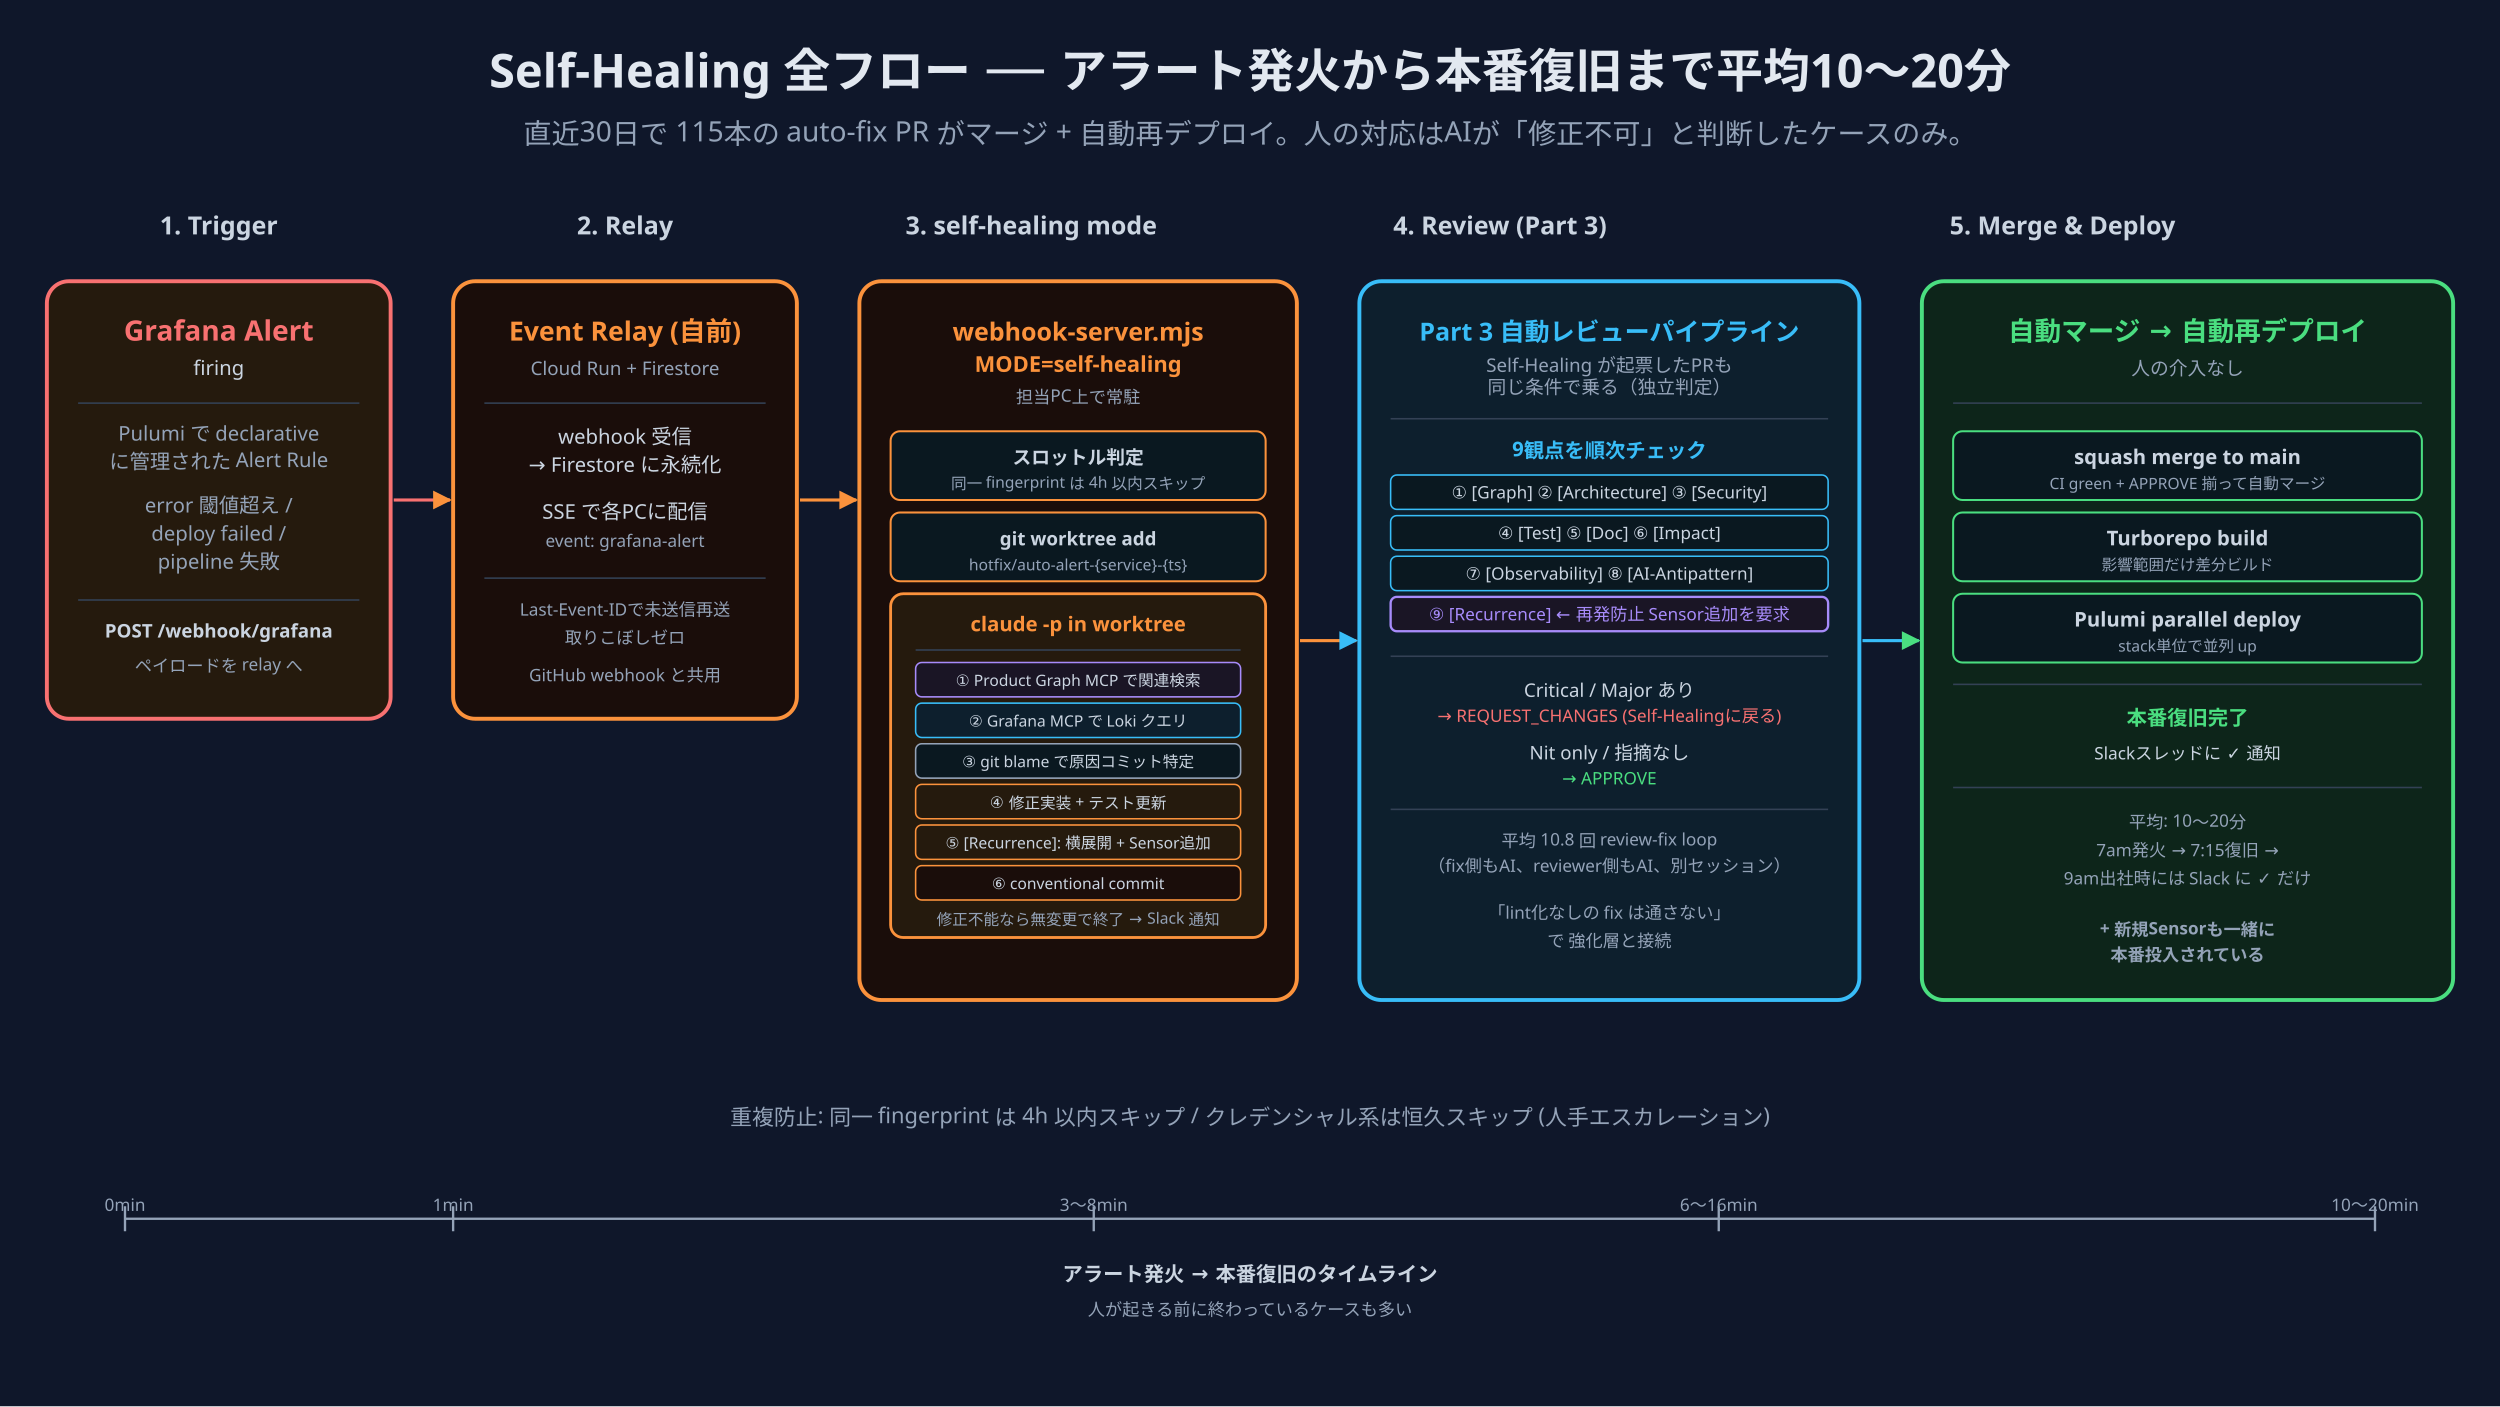
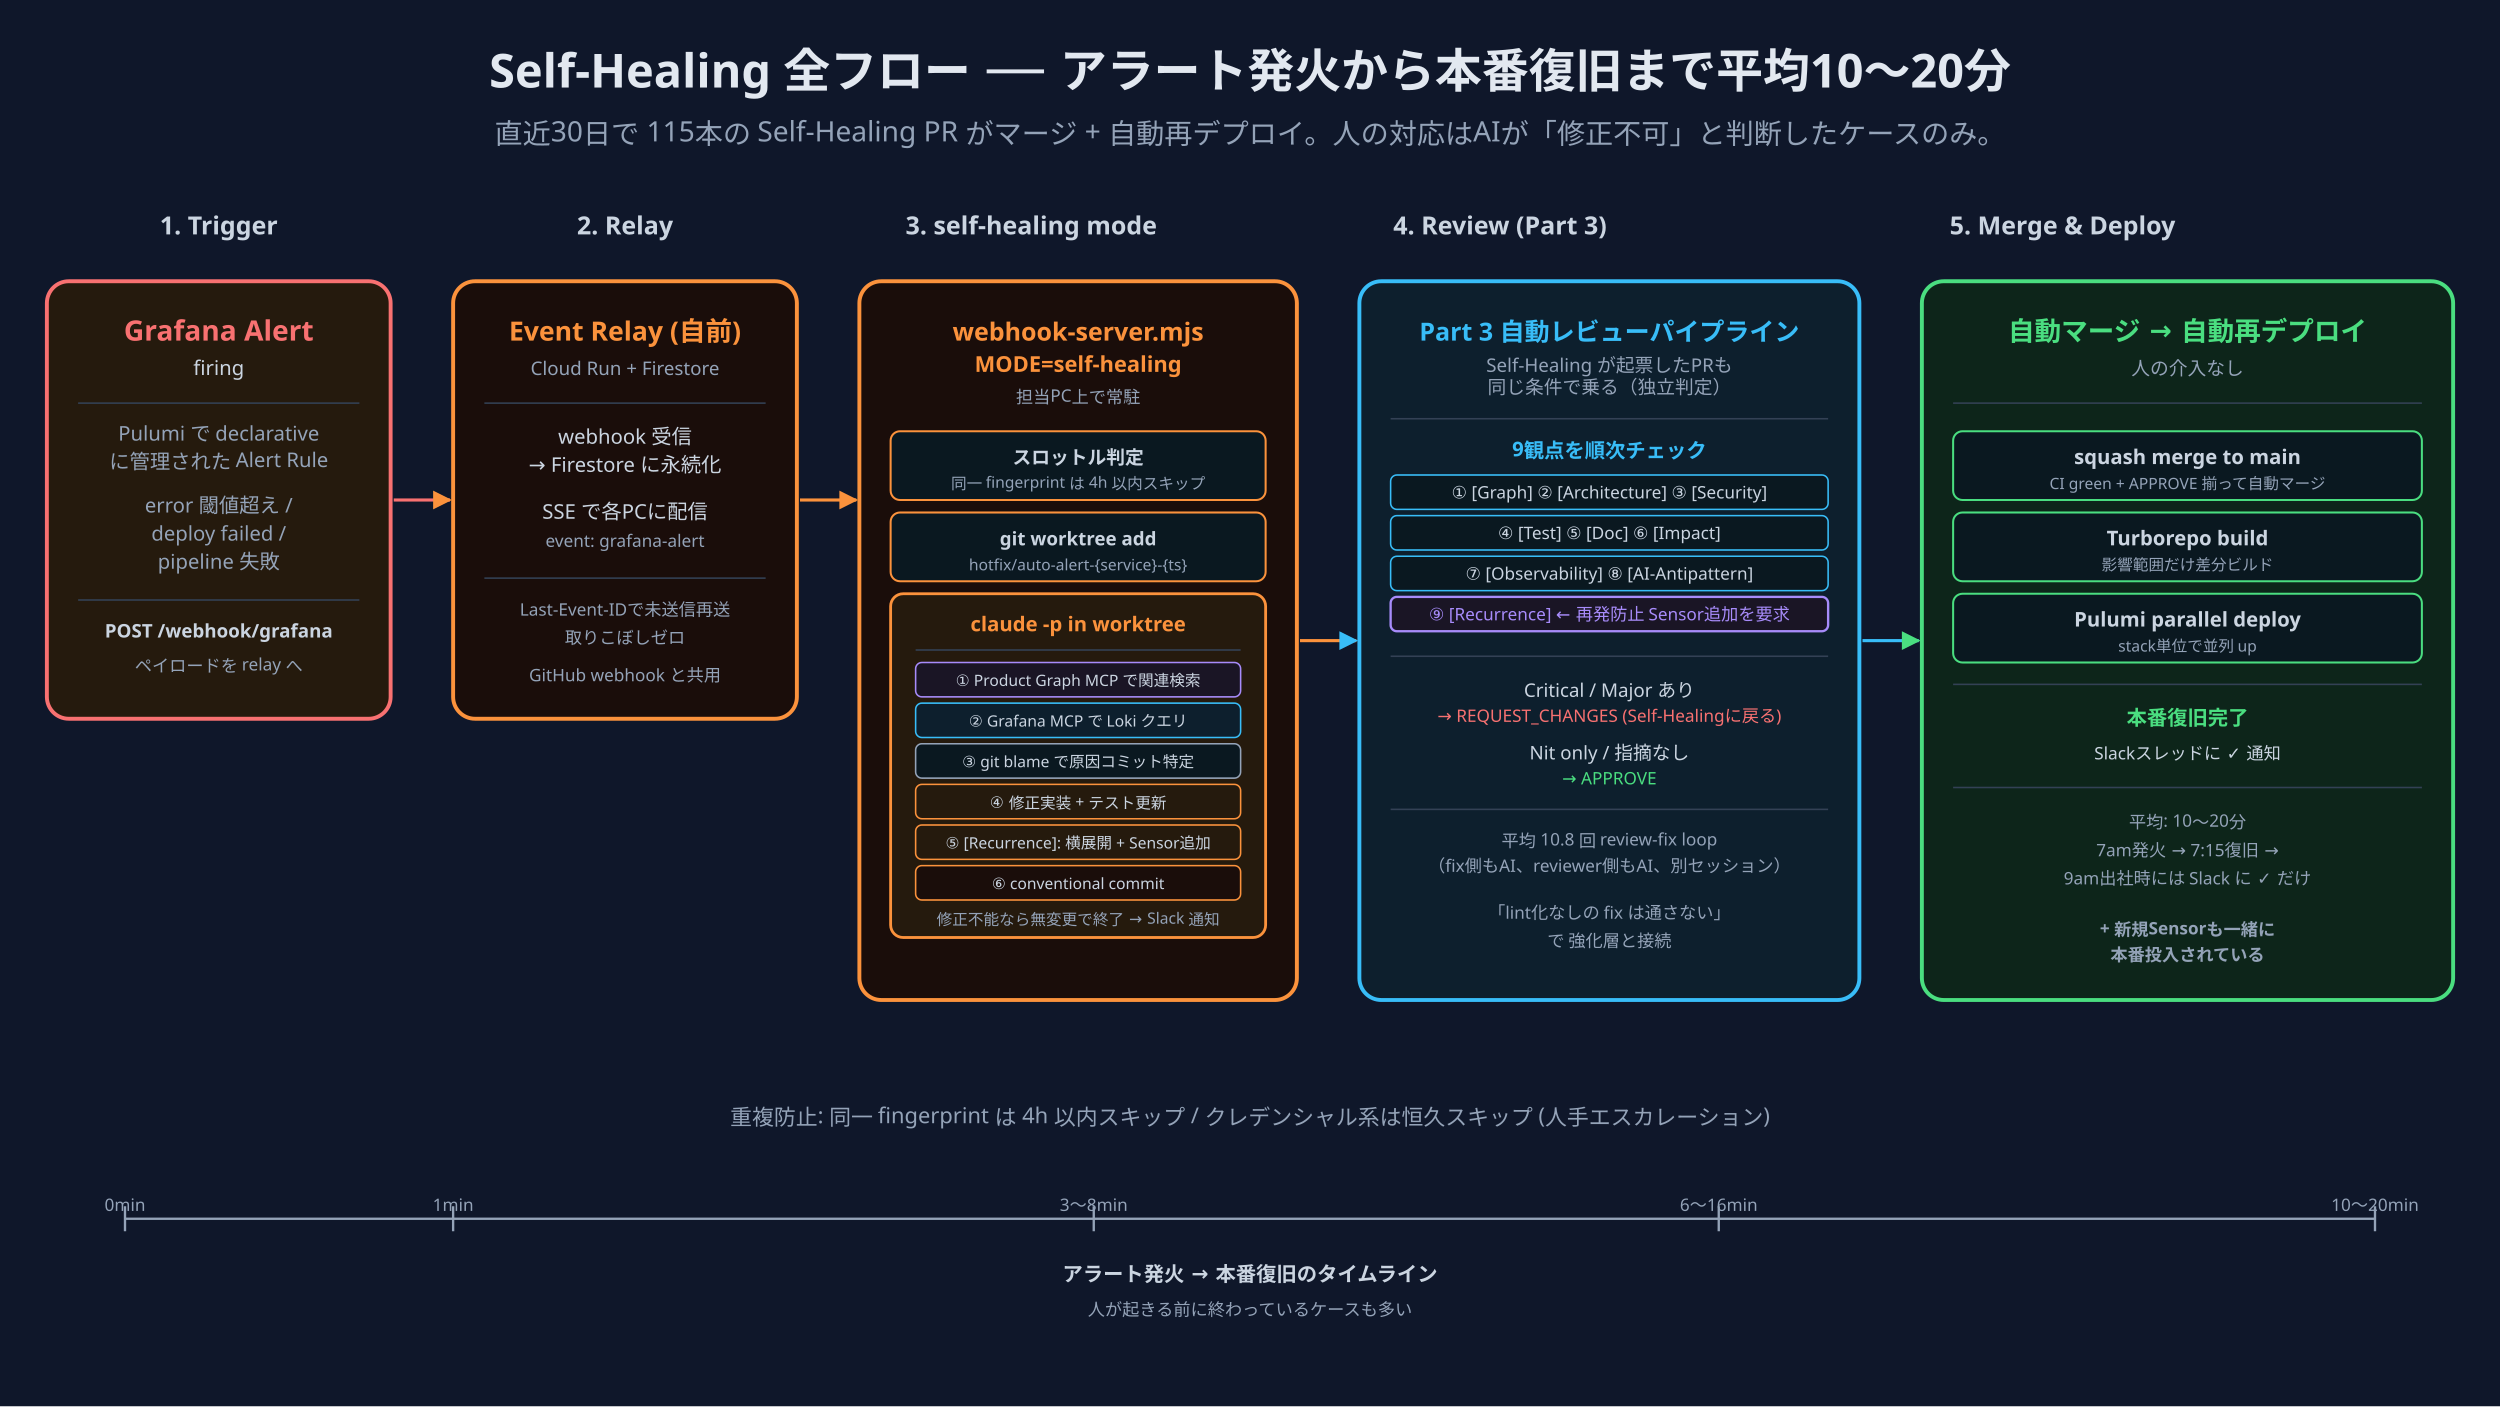
<svg xmlns="http://www.w3.org/2000/svg" width="1600" height="900" viewBox="0 0 1600 900">
  <rect width="1600" height="900" fill="#0f172a" />
  <defs>
    <marker id="a-94a3b8" viewBox="0 0 10 10" refX="9" refY="5" markerWidth="6" markerHeight="6" orient="auto-start-reverse">
      <path d="M 0 0 L 10 5 L 0 10 z" fill="#94a3b8" />
    </marker>
    <marker id="a-4ade80" viewBox="0 0 10 10" refX="9" refY="5" markerWidth="6" markerHeight="6" orient="auto-start-reverse">
      <path d="M 0 0 L 10 5 L 0 10 z" fill="#4ade80" />
    </marker>
    <marker id="a-38bdf8" viewBox="0 0 10 10" refX="9" refY="5" markerWidth="6" markerHeight="6" orient="auto-start-reverse">
      <path d="M 0 0 L 10 5 L 0 10 z" fill="#38bdf8" />
    </marker>
    <marker id="a-fb923c" viewBox="0 0 10 10" refX="9" refY="5" markerWidth="6" markerHeight="6" orient="auto-start-reverse">
      <path d="M 0 0 L 10 5 L 0 10 z" fill="#fb923c" />
    </marker>
    <marker id="a-f87171" viewBox="0 0 10 10" refX="9" refY="5" markerWidth="6" markerHeight="6" orient="auto-start-reverse">
      <path d="M 0 0 L 10 5 L 0 10 z" fill="#f87171" />
    </marker>
  </defs>
  <text x="800" y="56" font-size="30" fill="#e2e8f0" text-anchor="middle" font-weight="bold" font-family="Noto Sans JP, sans-serif">Self-Healing 全フロー ── アラート発火から本番復旧まで平均10〜20分</text>
-   <text x="800" y="92" font-size="18" fill="#94a3b8" text-anchor="middle" font-family="Noto Sans JP, sans-serif">直近30日で 115本の auto-fix PR がマージ + 自動再デプロイ。人の対応はAIが「修正不可」と判断したケースのみ。</text>
+   <text x="800" y="92" font-size="18" fill="#94a3b8" text-anchor="middle" font-family="Noto Sans JP, sans-serif">直近30日で 115本の Self-Healing PR がマージ + 自動再デプロイ。人の対応はAIが「修正不可」と判断したケースのみ。</text>
  <g font-family="Noto Sans JP, sans-serif" font-size="16">
    <text x="140" y="150" fill="#cbd5e1" text-anchor="middle" font-weight="bold">1. Trigger</text>
    <text x="400" y="150" fill="#cbd5e1" text-anchor="middle" font-weight="bold">2. Relay</text>
    <text x="660" y="150" fill="#cbd5e1" text-anchor="middle" font-weight="bold">3. self-healing mode</text>
    <text x="960" y="150" fill="#cbd5e1" text-anchor="middle" font-weight="bold">4. Review (Part 3)</text>
    <text x="1320" y="150" fill="#cbd5e1" text-anchor="middle" font-weight="bold">5. Merge &amp; Deploy</text>
  </g>
  <g font-family="Noto Sans JP, sans-serif">
    <rect x="30" y="180" width="220" height="280" rx="14" fill="#251a0d" stroke="#f87171" stroke-width="2.5" />
    <text x="140" y="218" font-size="18" fill="#f87171" text-anchor="middle" font-weight="bold">Grafana Alert</text>
    <text x="140" y="240" font-size="13" fill="#cbd5e1" text-anchor="middle">firing</text>
    <line x1="50" y1="258" x2="230" y2="258" stroke="#334155" stroke-width="1" />
    <text x="140" y="282" font-size="13" fill="#94a3b8" text-anchor="middle">Pulumi で declarative</text>
    <text x="140" y="300" font-size="13" fill="#94a3b8" text-anchor="middle">に管理された Alert Rule</text>
    <text x="140" y="328" font-size="13" fill="#94a3b8" text-anchor="middle">error 閾値超え /</text>
    <text x="140" y="346" font-size="13" fill="#94a3b8" text-anchor="middle">deploy failed /</text>
    <text x="140" y="364" font-size="13" fill="#94a3b8" text-anchor="middle">pipeline 失敗</text>
    <line x1="50" y1="384" x2="230" y2="384" stroke="#334155" stroke-width="1" />
    <text x="140" y="408" font-size="12" fill="#cbd5e1" text-anchor="middle" font-weight="bold">POST /webhook/grafana</text>
    <text x="140" y="430" font-size="11" fill="#94a3b8" text-anchor="middle">ペイロードを relay へ</text>
  </g>
  <line x1="252" y1="320" x2="288" y2="320" stroke="#f87171" stroke-width="2" marker-end="url(#a-fb923c)" />
  <g font-family="Noto Sans JP, sans-serif">
    <rect x="290" y="180" width="220" height="280" rx="14" fill="#1a0d0a" stroke="#fb923c" stroke-width="2.5" />
    <text x="400" y="218" font-size="17" fill="#fb923c" text-anchor="middle" font-weight="bold">Event Relay (自前)</text>
    <text x="400" y="240" font-size="12" fill="#94a3b8" text-anchor="middle">Cloud Run + Firestore</text>
    <line x1="310" y1="258" x2="490" y2="258" stroke="#334155" stroke-width="1" />
    <text x="400" y="284" font-size="13" fill="#cbd5e1" text-anchor="middle">webhook 受信</text>
    <text x="400" y="302" font-size="13" fill="#cbd5e1" text-anchor="middle">→ Firestore に永続化</text>
    <text x="400" y="332" font-size="13" fill="#cbd5e1" text-anchor="middle">SSE で各PCに配信</text>
    <text x="400" y="350" font-size="11" fill="#94a3b8" text-anchor="middle">event: grafana-alert</text>
    <line x1="310" y1="370" x2="490" y2="370" stroke="#334155" stroke-width="1" />
    <text x="400" y="394" font-size="11" fill="#94a3b8" text-anchor="middle">Last-Event-IDで未送信再送</text>
    <text x="400" y="412" font-size="11" fill="#94a3b8" text-anchor="middle">取りこぼしゼロ</text>
    <text x="400" y="436" font-size="11" fill="#94a3b8" text-anchor="middle">GitHub webhook と共用</text>
  </g>
  <line x1="512" y1="320" x2="548" y2="320" stroke="#fb923c" stroke-width="2" marker-end="url(#a-fb923c)" />
  <g font-family="Noto Sans JP, sans-serif">
    <rect x="550" y="180" width="280" height="460" rx="14" fill="#1a0d0a" stroke="#fb923c" stroke-width="2.5" />
    <text x="690" y="218" font-size="16" fill="#fb923c" text-anchor="middle" font-weight="bold">webhook-server.mjs</text>
    <text x="690" y="238" font-size="14" fill="#fb923c" text-anchor="middle" font-weight="bold">MODE=self-healing</text>
    <text x="690" y="258" font-size="11" fill="#94a3b8" text-anchor="middle">担当PC上で常駐</text>
    <rect x="570" y="276" width="240" height="44" rx="6" fill="#0a1820" stroke="#fb923c" stroke-width="1.3" />
    <text x="690" y="297" font-size="12" fill="#cbd5e1" text-anchor="middle" font-weight="bold">スロットル判定</text>
    <text x="690" y="313" font-size="10" fill="#94a3b8" text-anchor="middle">同一 fingerprint は 4h 以内スキップ</text>
    <rect x="570" y="328" width="240" height="44" rx="6" fill="#0a1820" stroke="#fb923c" stroke-width="1.3" />
    <text x="690" y="349" font-size="12" fill="#cbd5e1" text-anchor="middle" font-weight="bold">git worktree add</text>
    <text x="690" y="365" font-size="10" fill="#94a3b8" text-anchor="middle">hotfix/auto-alert-{service}-{ts}</text>
    <rect x="570" y="380" width="240" height="220" rx="8" fill="#251a0d" stroke="#fb923c" stroke-width="1.8" />
    <text x="690" y="404" font-size="13" fill="#fb923c" text-anchor="middle" font-weight="bold">claude -p in worktree</text>
    <line x1="586" y1="416" x2="794" y2="416" stroke="#334155" stroke-width="1" />
    <rect x="586" y="424" width="208" height="22" rx="4" fill="#1a1525" stroke="#a78bfa" stroke-width="1" />
    <text x="690" y="439" font-size="10" fill="#cbd5e1" text-anchor="middle">① Product Graph MCP で関連検索</text>
    <rect x="586" y="450" width="208" height="22" rx="4" fill="#0d1f2d" stroke="#38bdf8" stroke-width="1" />
    <text x="690" y="465" font-size="10" fill="#cbd5e1" text-anchor="middle">② Grafana MCP で Loki クエリ</text>
    <rect x="586" y="476" width="208" height="22" rx="4" fill="#0a1820" stroke="#94a3b8" stroke-width="1" />
    <text x="690" y="491" font-size="10" fill="#cbd5e1" text-anchor="middle">③ git blame で原因コミット特定</text>
    <rect x="586" y="502" width="208" height="22" rx="4" fill="#251a0d" stroke="#fb923c" stroke-width="1" />
    <text x="690" y="517" font-size="10" fill="#cbd5e1" text-anchor="middle">④ 修正実装 + テスト更新</text>
    <rect x="586" y="528" width="208" height="22" rx="4" fill="#251a0d" stroke="#fb923c" stroke-width="1" />
    <text x="690" y="543" font-size="10" fill="#cbd5e1" text-anchor="middle">⑤ [Recurrence]: 横展開 + Sensor追加</text>
    <rect x="586" y="554" width="208" height="22" rx="4" fill="#1a0d0a" stroke="#fb923c" stroke-width="1" />
    <text x="690" y="569" font-size="10" fill="#cbd5e1" text-anchor="middle">⑥ conventional commit</text>
    <text x="690" y="592" font-size="10" fill="#94a3b8" text-anchor="middle">修正不能なら無変更で終了 → Slack 通知</text>
  </g>
  <line x1="832" y1="410" x2="868" y2="410" stroke="#fb923c" stroke-width="2" marker-end="url(#a-38bdf8)" />
  <g font-family="Noto Sans JP, sans-serif">
    <rect x="870" y="180" width="320" height="460" rx="14" fill="#0d1f2d" stroke="#38bdf8" stroke-width="2.5" />
    <text x="1030" y="218" font-size="16" fill="#38bdf8" text-anchor="middle" font-weight="bold">Part 3 自動レビューパイプライン</text>
    <text x="1030" y="238" font-size="12" fill="#94a3b8" text-anchor="middle">Self-Healing が起票したPRも</text>
    <text x="1030" y="252" font-size="12" fill="#94a3b8" text-anchor="middle">同じ条件で乗る（独立判定）</text>
    <line x1="890" y1="268" x2="1170" y2="268" stroke="#334155" stroke-width="1" />
    <text x="1030" y="292" font-size="13" fill="#38bdf8" text-anchor="middle" font-weight="bold">9観点を順次チェック</text>
    <g font-size="11" fill="#cbd5e1" text-anchor="middle">
      <rect x="890" y="304" width="280" height="22" rx="4" fill="#0a1820" stroke="#38bdf8" stroke-width="1" />
      <text x="1030" y="319">① [Graph]  ② [Architecture]  ③ [Security]</text>
      <rect x="890" y="330" width="280" height="22" rx="4" fill="#0a1820" stroke="#38bdf8" stroke-width="1" />
      <text x="1030" y="345">④ [Test]  ⑤ [Doc]  ⑥ [Impact]</text>
      <rect x="890" y="356" width="280" height="22" rx="4" fill="#0a1820" stroke="#38bdf8" stroke-width="1" />
      <text x="1030" y="371">⑦ [Observability]  ⑧ [AI-Antipattern]</text>
      <rect x="890" y="382" width="280" height="22" rx="4" fill="#1a1525" stroke="#a78bfa" stroke-width="1.5" />
      <text x="1030" y="397" fill="#a78bfa">⑨ [Recurrence] ← 再発防止 Sensor追加を要求</text>
    </g>
    <line x1="890" y1="420" x2="1170" y2="420" stroke="#334155" stroke-width="1" />
    <text x="1030" y="446" font-size="12" fill="#cbd5e1" text-anchor="middle">Critical / Major あり</text>
    <text x="1030" y="462" font-size="11" fill="#f87171" text-anchor="middle">→ REQUEST_CHANGES (Self-Healingに戻る)</text>
    <text x="1030" y="486" font-size="12" fill="#cbd5e1" text-anchor="middle">Nit only / 指摘なし</text>
    <text x="1030" y="502" font-size="11" fill="#4ade80" text-anchor="middle">→ APPROVE</text>
    <line x1="890" y1="518" x2="1170" y2="518" stroke="#334155" stroke-width="1" />
    <text x="1030" y="542" font-size="11" fill="#94a3b8" text-anchor="middle">平均 10.8 回 review-fix loop</text>
    <text x="1030" y="558" font-size="11" fill="#94a3b8" text-anchor="middle">（fix側もAI、reviewer側もAI、別セッション）</text>
    <text x="1030" y="588" font-size="11" fill="#94a3b8" text-anchor="middle">「lint化なしの fix は通さない」</text>
    <text x="1030" y="606" font-size="11" fill="#94a3b8" text-anchor="middle">で 強化層と接続</text>
  </g>
  <line x1="1192" y1="410" x2="1228" y2="410" stroke="#38bdf8" stroke-width="2" marker-end="url(#a-4ade80)" />
  <g font-family="Noto Sans JP, sans-serif">
    <rect x="1230" y="180" width="340" height="460" rx="14" fill="#0d251a" stroke="#4ade80" stroke-width="2.5" />
    <text x="1400" y="218" font-size="17" fill="#4ade80" text-anchor="middle" font-weight="bold">自動マージ → 自動再デプロイ</text>
    <text x="1400" y="240" font-size="12" fill="#94a3b8" text-anchor="middle">人の介入なし</text>
    <line x1="1250" y1="258" x2="1550" y2="258" stroke="#334155" stroke-width="1" />
    <rect x="1250" y="276" width="300" height="44" rx="6" fill="#0a1820" stroke="#4ade80" stroke-width="1.3" />
    <text x="1400" y="297" font-size="13" fill="#cbd5e1" text-anchor="middle" font-weight="bold">squash merge to main</text>
    <text x="1400" y="313" font-size="10" fill="#94a3b8" text-anchor="middle">CI green + APPROVE 揃って自動マージ</text>
    <rect x="1250" y="328" width="300" height="44" rx="6" fill="#0a1820" stroke="#4ade80" stroke-width="1.3" />
    <text x="1400" y="349" font-size="13" fill="#cbd5e1" text-anchor="middle" font-weight="bold">Turborepo build</text>
    <text x="1400" y="365" font-size="10" fill="#94a3b8" text-anchor="middle">影響範囲だけ差分ビルド</text>
    <rect x="1250" y="380" width="300" height="44" rx="6" fill="#0a1820" stroke="#4ade80" stroke-width="1.3" />
    <text x="1400" y="401" font-size="13" fill="#cbd5e1" text-anchor="middle" font-weight="bold">Pulumi parallel deploy</text>
    <text x="1400" y="417" font-size="10" fill="#94a3b8" text-anchor="middle">stack単位で並列 up</text>
    <line x1="1250" y1="438" x2="1550" y2="438" stroke="#334155" stroke-width="1" />
    <text x="1400" y="464" font-size="13" fill="#4ade80" text-anchor="middle" font-weight="bold">本番復旧完了</text>
    <text x="1400" y="486" font-size="11" fill="#cbd5e1" text-anchor="middle">Slackスレッドに ✓ 通知</text>
    <line x1="1250" y1="504" x2="1550" y2="504" stroke="#334155" stroke-width="1" />
    <text x="1400" y="530" font-size="11" fill="#94a3b8" text-anchor="middle">平均: 10〜20分</text>
    <text x="1400" y="548" font-size="11" fill="#94a3b8" text-anchor="middle">7am発火 → 7:15復旧 →</text>
    <text x="1400" y="566" font-size="11" fill="#94a3b8" text-anchor="middle">9am出社時には Slack に ✓ だけ</text>
    <text x="1400" y="598" font-size="11" fill="#94a3b8" text-anchor="middle" font-weight="bold">+ 新規Sensorも一緒に</text>
    <text x="1400" y="615" font-size="11" fill="#94a3b8" text-anchor="middle" font-weight="bold">本番投入されている</text>
  </g>
  <text x="800" y="720" font-size="14" fill="#94a3b8" text-anchor="middle" font-family="Noto Sans JP, sans-serif">重複防止: 同一 fingerprint は 4h 以内スキップ / クレデンシャル系は恒久スキップ (人手エスカレーション)</text>
  <g font-family="Noto Sans JP, sans-serif">
    <line x1="80" y1="780" x2="1520" y2="780" stroke="#94a3b8" stroke-width="1.5" />
    <text x="80" y="775" font-size="11" fill="#94a3b8" text-anchor="middle">0min</text>
    <line x1="80" y1="772" x2="80" y2="788" stroke="#94a3b8" stroke-width="1.5" />
    <text x="290" y="775" font-size="11" fill="#94a3b8" text-anchor="middle">1min</text>
    <line x1="290" y1="772" x2="290" y2="788" stroke="#94a3b8" stroke-width="1.5" />
    <text x="700" y="775" font-size="11" fill="#94a3b8" text-anchor="middle">3〜8min</text>
    <line x1="700" y1="772" x2="700" y2="788" stroke="#94a3b8" stroke-width="1.5" />
    <text x="1100" y="775" font-size="11" fill="#94a3b8" text-anchor="middle">6〜16min</text>
    <line x1="1100" y1="772" x2="1100" y2="788" stroke="#94a3b8" stroke-width="1.5" />
    <text x="1520" y="775" font-size="11" fill="#94a3b8" text-anchor="middle">10〜20min</text>
    <line x1="1520" y1="772" x2="1520" y2="788" stroke="#94a3b8" stroke-width="1.5" />
    <text x="800" y="820" font-size="13" fill="#cbd5e1" text-anchor="middle" font-weight="bold">アラート発火 → 本番復旧のタイムライン</text>
    <text x="800" y="842" font-size="11" fill="#94a3b8" text-anchor="middle">人が起きる前に終わっているケースも多い</text>
  </g>
</svg>
